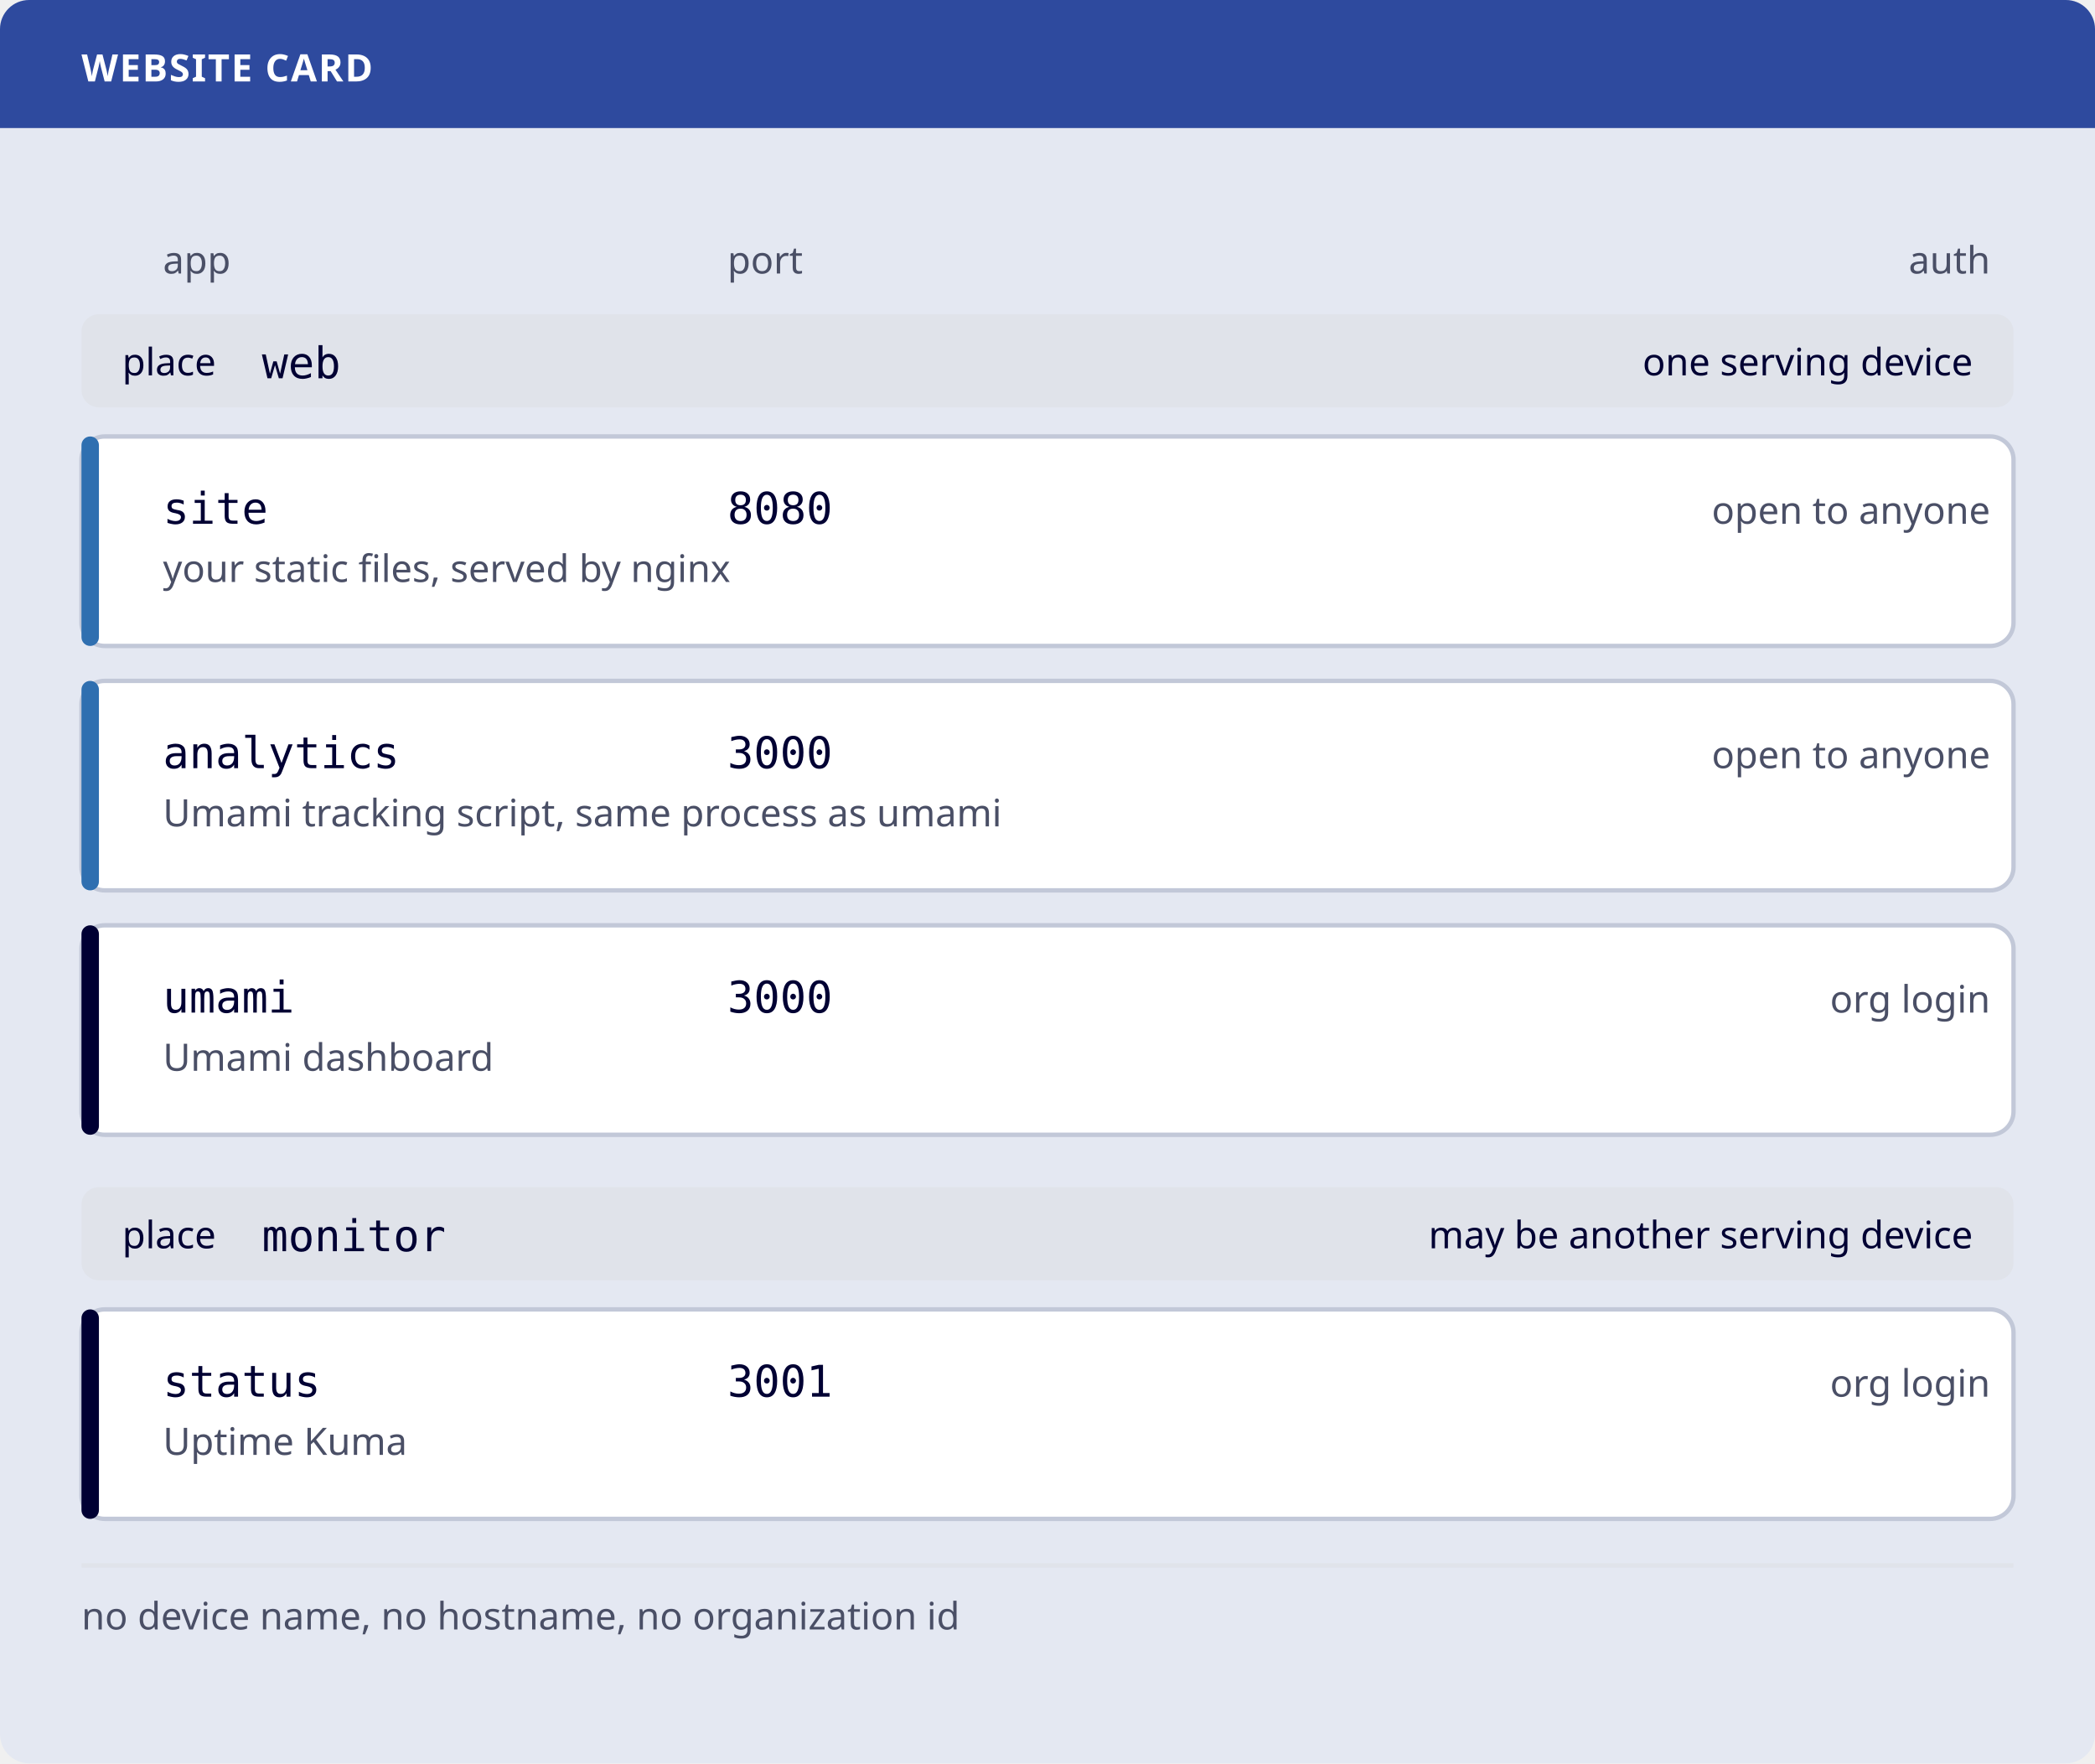
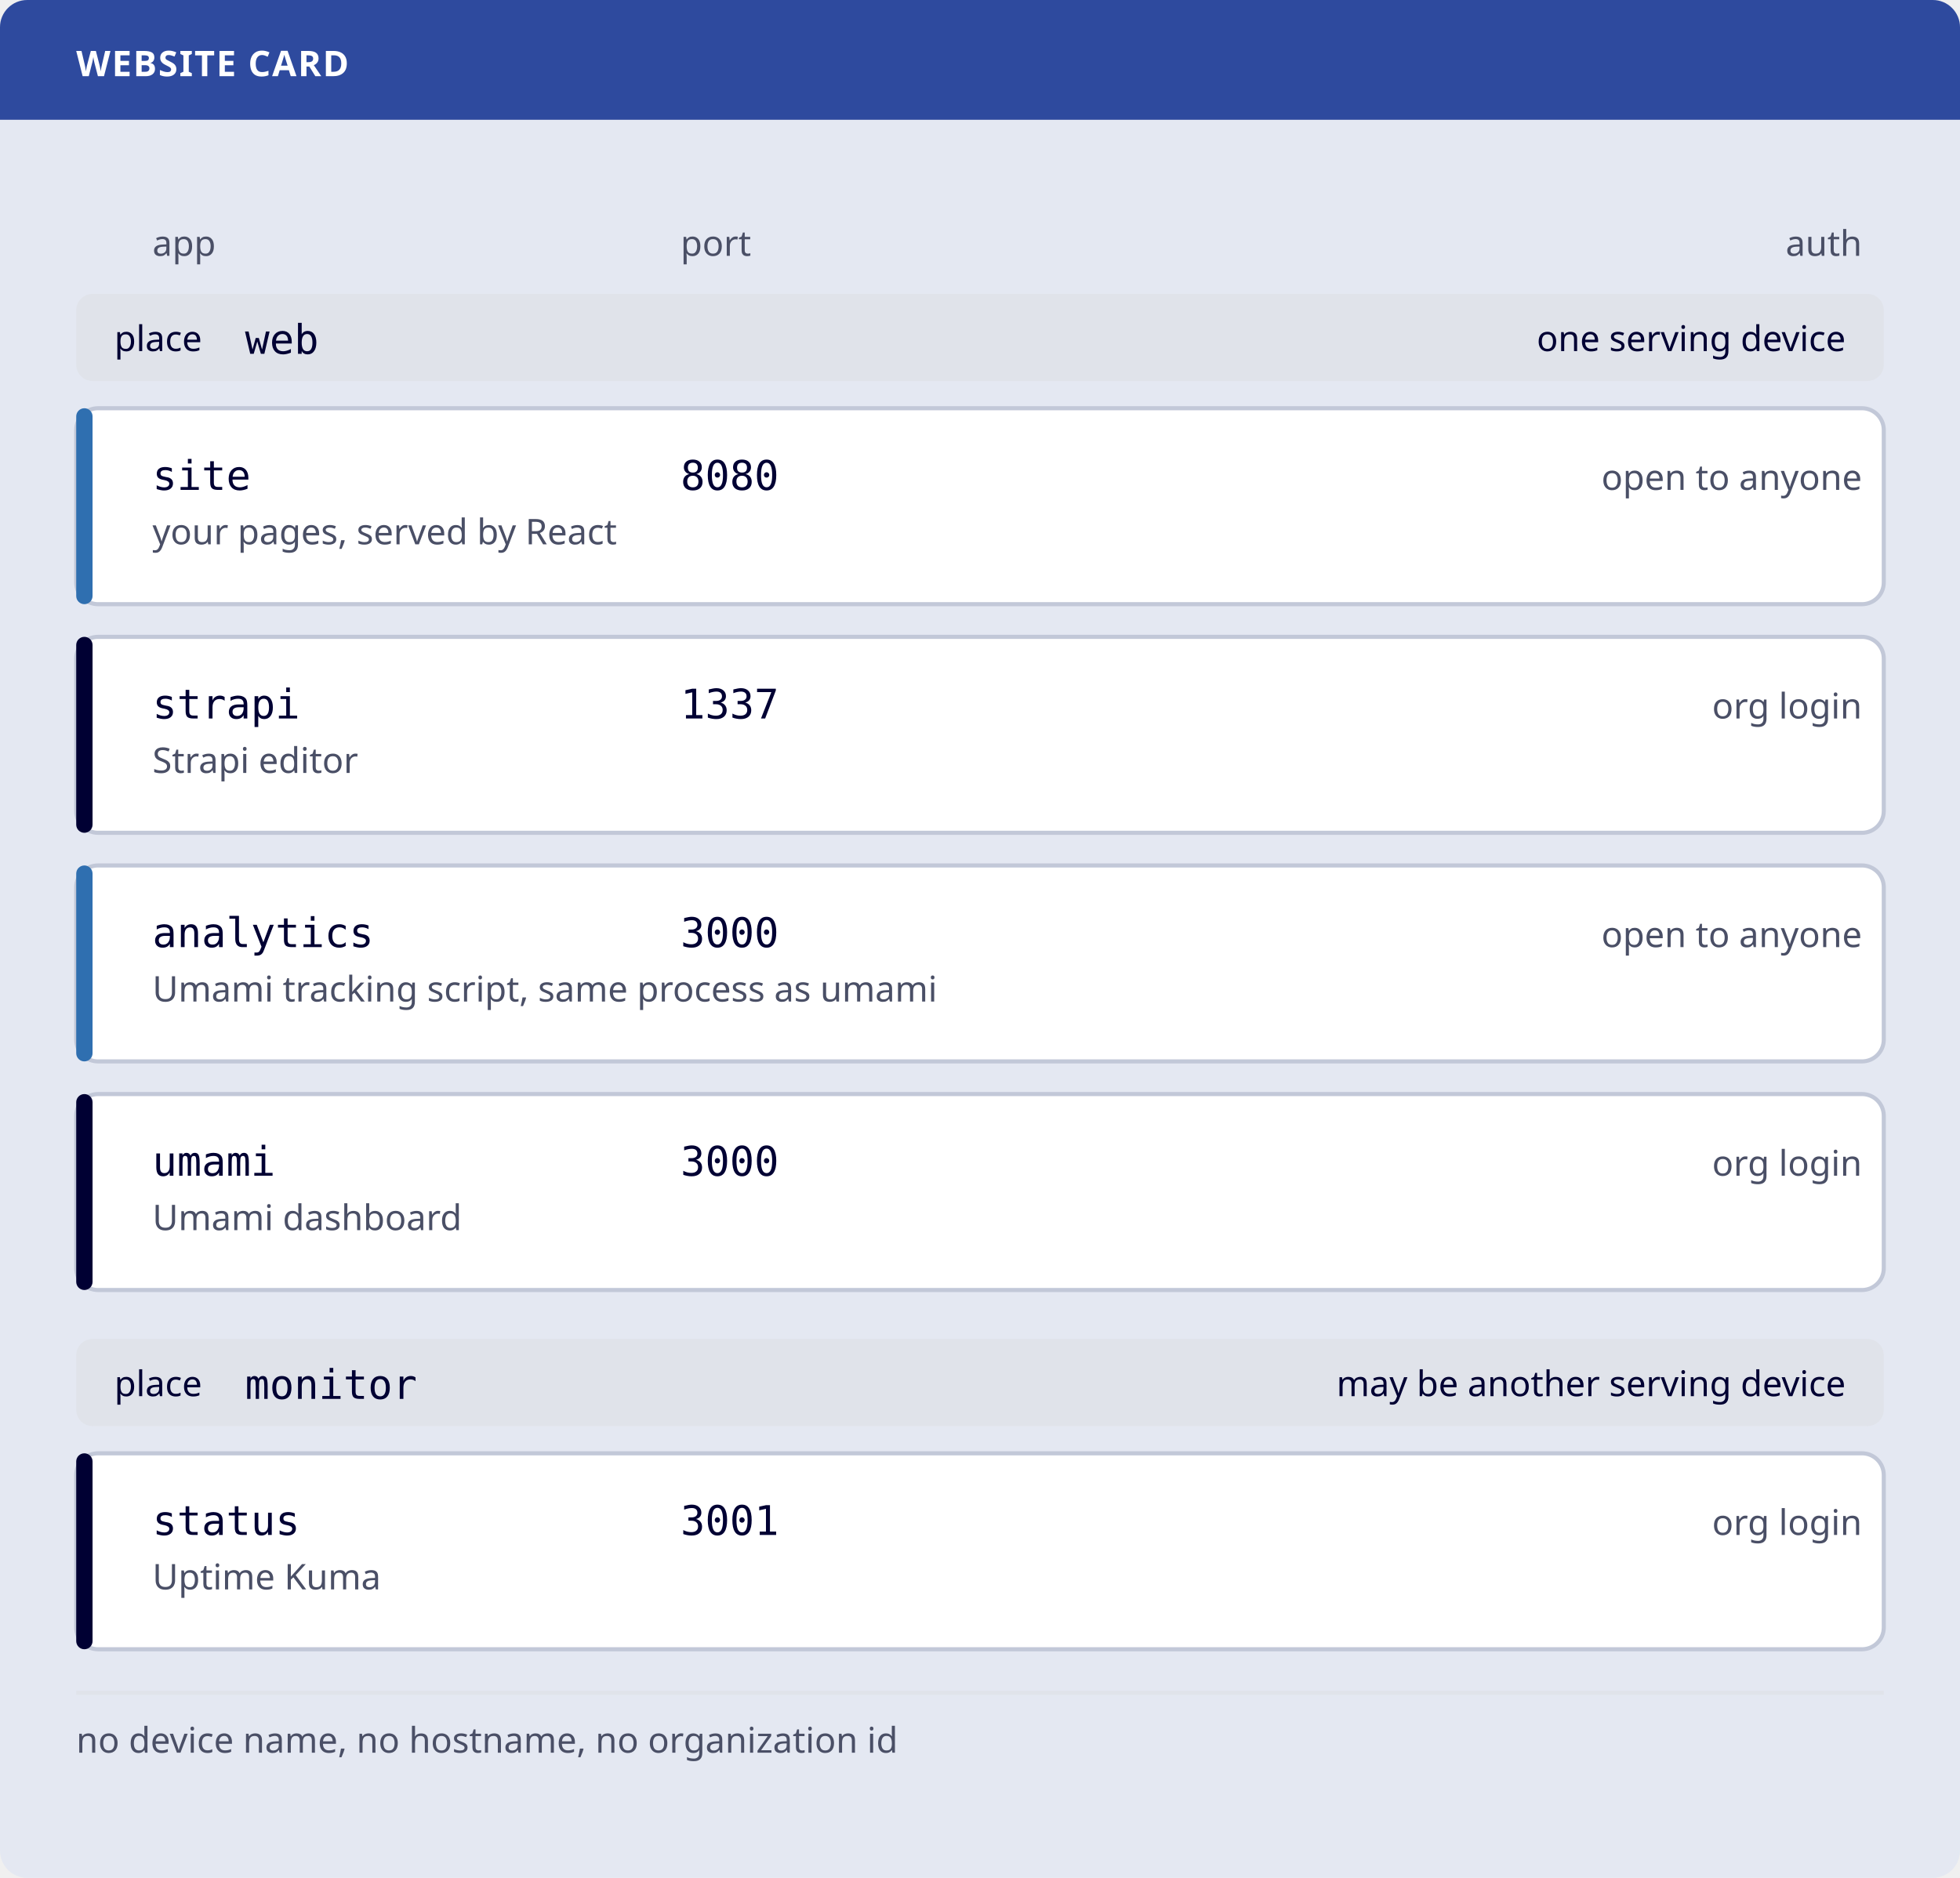
- <svg xmlns="http://www.w3.org/2000/svg" viewBox="0 0 720 606" width="720" height="606" role="img" aria-labelledby="t d">
+ <svg xmlns="http://www.w3.org/2000/svg" viewBox="0 0 720 690" width="720" height="690" role="img" aria-labelledby="t d">
  <style>.label{font-family:Jost,system-ui,sans-serif;font-size:15px;fill:#000033}.small{font-family:Jost,system-ui,sans-serif;font-size:13px;fill:#4a4f66}.mono{font-family:Iosevka,ui-monospace,monospace;font-size:15px;fill:#000033}.head{font-family:Jost,system-ui,sans-serif;font-size:13px;font-weight:600;fill:#ffffff;letter-spacing:.04em}.place{font-family:Jost,system-ui,sans-serif;font-size:13px;fill:#000033}.card{fill:#ffffff;stroke:#c2c8d8;stroke-width:1.5}</style>
-   <rect x="0" y="0" width="720" height="606" rx="10" fill="#e4e8f2" />
+   <rect x="0" y="0" width="720" height="690" rx="10" fill="#e4e8f2" />
  <path d="M10 0 h700 a10 10 0 0 1 10 10 v34 h-720 v-34 a10 10 0 0 1 10 -10 z" fill="#2e4a9e" />
  <text class="head" x="28" y="28">WEBSITE CARD</text>
  <text class="small" x="56" y="94">app</text>
  <text class="small" x="250" y="94">port</text>
  <text class="small" x="684" y="94" text-anchor="end">auth</text>
  <rect x="28" y="108" width="664" height="32" rx="6" fill="#e0e3ea" />
  <text class="place" x="42" y="129">place</text>
  <text class="mono" x="90" y="130">web</text>
  <text class="place" x="678" y="129" text-anchor="end">one serving device</text>
  <rect class="card" x="28" y="150" width="664" height="72" rx="8" />
  <rect x="28" y="150" width="6" height="72" rx="3" fill="#2f6fb0" />
  <text class="mono" x="56" y="180">site</text>
  <text class="mono" x="250" y="180">8080</text>
  <text class="small" x="684" y="180" text-anchor="end">open to anyone</text>
-   <text class="small" x="56" y="200">your static files, served by nginx</text>
+   <text class="small" x="56" y="200">your pages, served by React</text>
  <rect class="card" x="28" y="234" width="664" height="72" rx="8" />
-   <rect x="28" y="234" width="6" height="72" rx="3" fill="#2f6fb0" />
-   <text class="mono" x="56" y="264">analytics</text>
-   <text class="mono" x="250" y="264">3000</text>
-   <text class="small" x="684" y="264" text-anchor="end">open to anyone</text>
-   <text class="small" x="56" y="284">Umami tracking script, same process as umami</text>
+   <rect x="28" y="234" width="6" height="72" rx="3" fill="#000033" />
+   <text class="mono" x="56" y="264">strapi</text>
+   <text class="mono" x="250" y="264">1337</text>
+   <text class="small" x="684" y="264" text-anchor="end">org login</text>
+   <text class="small" x="56" y="284">Strapi editor</text>
  <rect class="card" x="28" y="318" width="664" height="72" rx="8" />
-   <rect x="28" y="318" width="6" height="72" rx="3" fill="#000033" />
-   <text class="mono" x="56" y="348">umami</text>
+   <rect x="28" y="318" width="6" height="72" rx="3" fill="#2f6fb0" />
+   <text class="mono" x="56" y="348">analytics</text>
  <text class="mono" x="250" y="348">3000</text>
-   <text class="small" x="684" y="348" text-anchor="end">org login</text>
-   <text class="small" x="56" y="368">Umami dashboard</text>
-   <rect x="28" y="408" width="664" height="32" rx="6" fill="#e0e3ea" />
-   <text class="place" x="42" y="429">place</text>
-   <text class="mono" x="90" y="430">monitor</text>
-   <text class="place" x="678" y="429" text-anchor="end">may be another serving device</text>
-   <rect class="card" x="28" y="450" width="664" height="72" rx="8" />
-   <rect x="28" y="450" width="6" height="72" rx="3" fill="#000033" />
-   <text class="mono" x="56" y="480">status</text>
-   <text class="mono" x="250" y="480">3001</text>
-   <text class="small" x="684" y="480" text-anchor="end">org login</text>
-   <text class="small" x="56" y="500">Uptime Kuma</text>
-   <line x1="28" y1="538" x2="692" y2="538" stroke="#e0e3ea" stroke-width="1.5" />
-   <text class="small" x="28" y="560">no device name, no hostname, no organization id</text>
+   <text class="small" x="684" y="348" text-anchor="end">open to anyone</text>
+   <text class="small" x="56" y="368">Umami tracking script, same process as umami</text>
+   <rect class="card" x="28" y="402" width="664" height="72" rx="8" />
+   <rect x="28" y="402" width="6" height="72" rx="3" fill="#000033" />
+   <text class="mono" x="56" y="432">umami</text>
+   <text class="mono" x="250" y="432">3000</text>
+   <text class="small" x="684" y="432" text-anchor="end">org login</text>
+   <text class="small" x="56" y="452">Umami dashboard</text>
+   <rect x="28" y="492" width="664" height="32" rx="6" fill="#e0e3ea" />
+   <text class="place" x="42" y="513">place</text>
+   <text class="mono" x="90" y="514">monitor</text>
+   <text class="place" x="678" y="513" text-anchor="end">may be another serving device</text>
+   <rect class="card" x="28" y="534" width="664" height="72" rx="8" />
+   <rect x="28" y="534" width="6" height="72" rx="3" fill="#000033" />
+   <text class="mono" x="56" y="564">status</text>
+   <text class="mono" x="250" y="564">3001</text>
+   <text class="small" x="684" y="564" text-anchor="end">org login</text>
+   <text class="small" x="56" y="584">Uptime Kuma</text>
+   <line x1="28" y1="622" x2="692" y2="622" stroke="#e0e3ea" stroke-width="1.5" />
+   <text class="small" x="28" y="644">no device name, no hostname, no organization id</text>
</svg>
